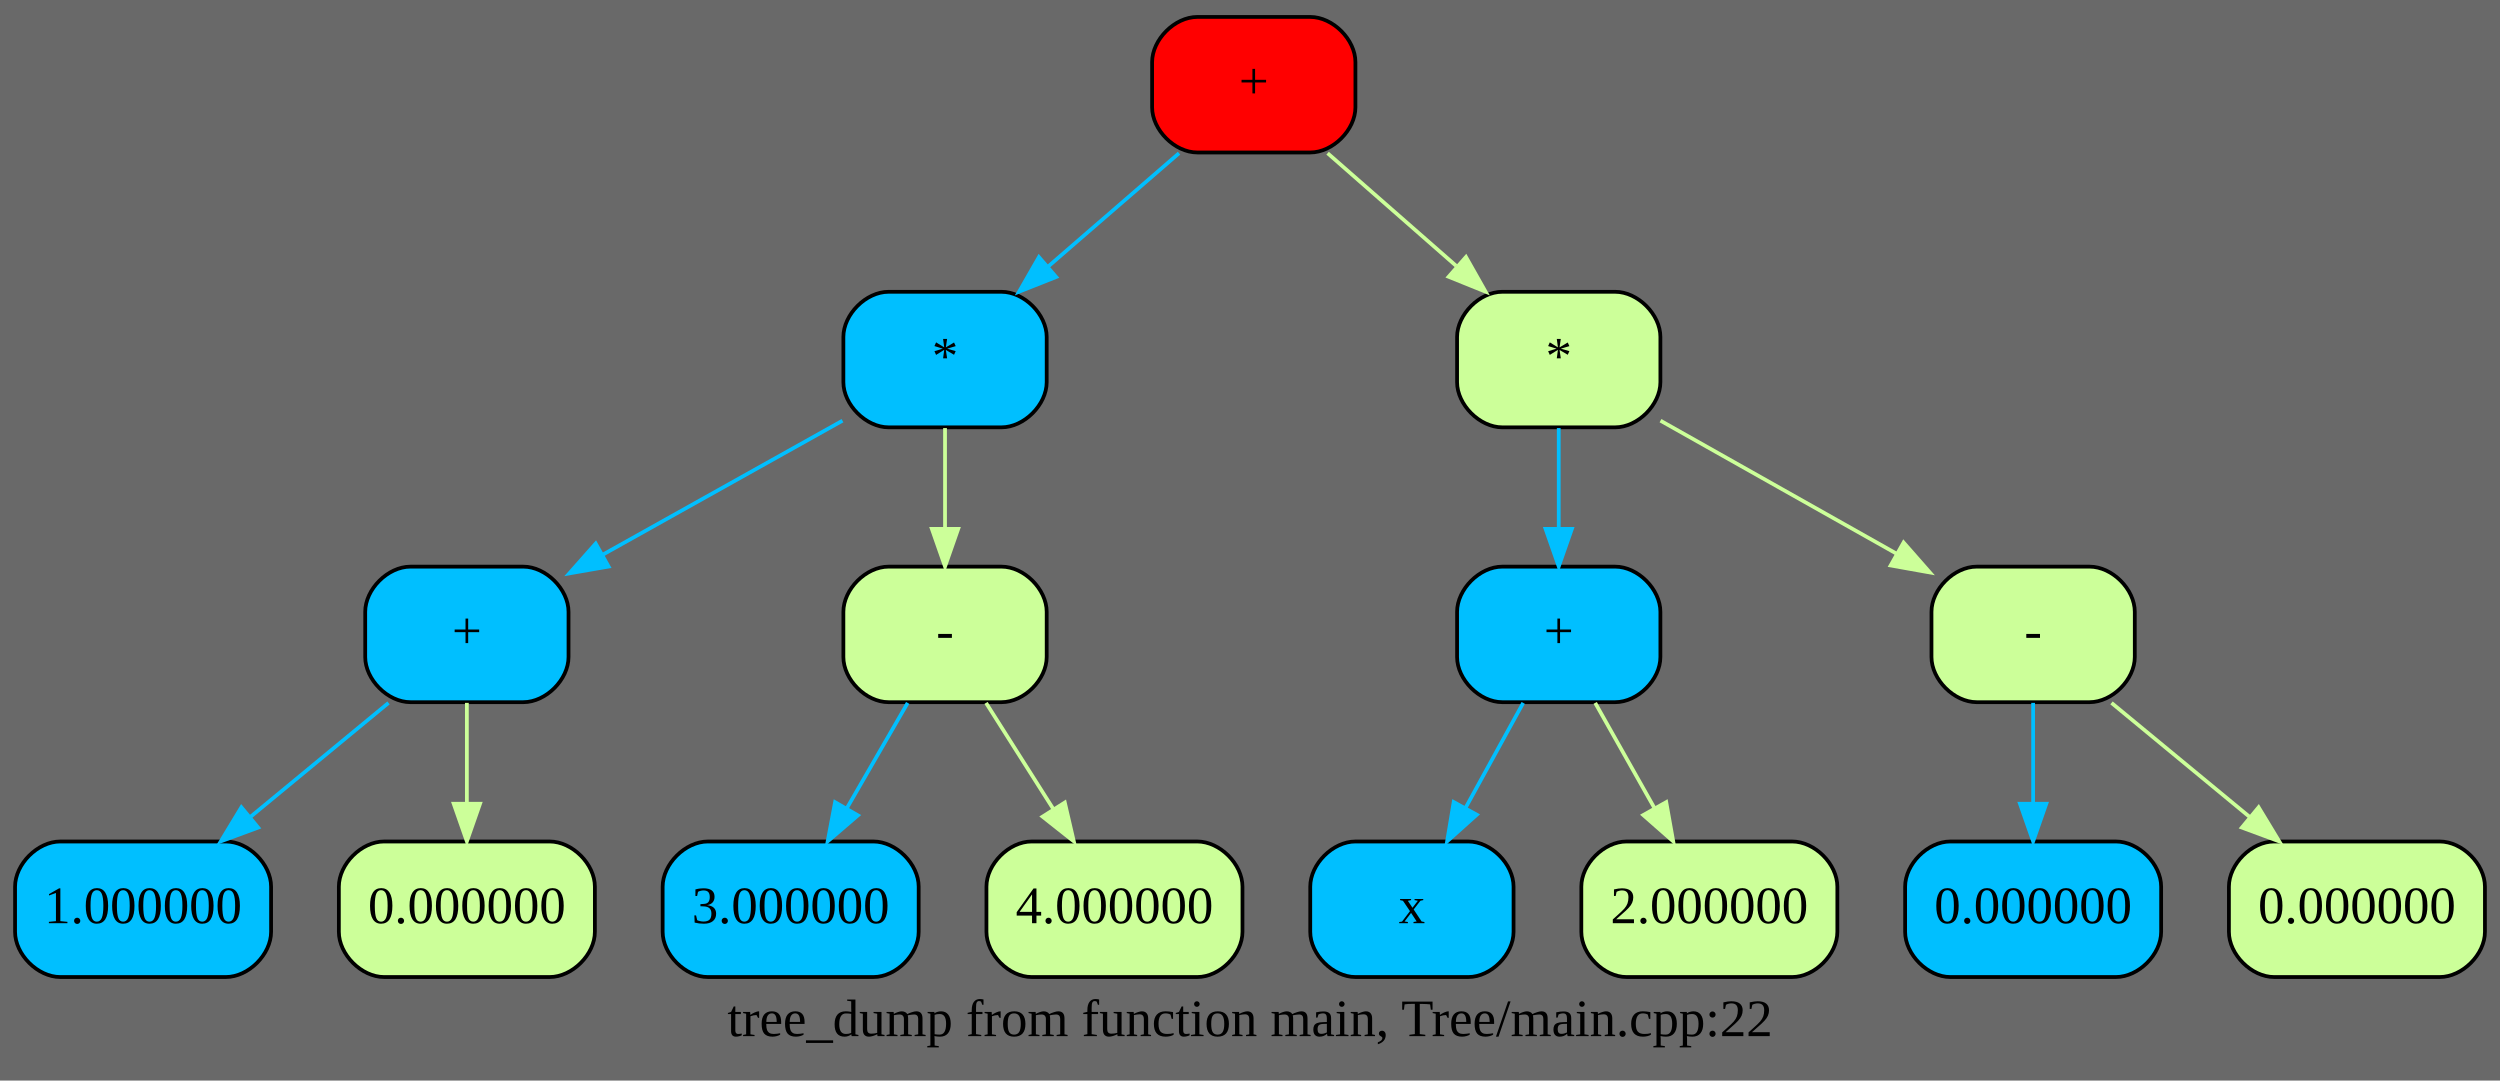
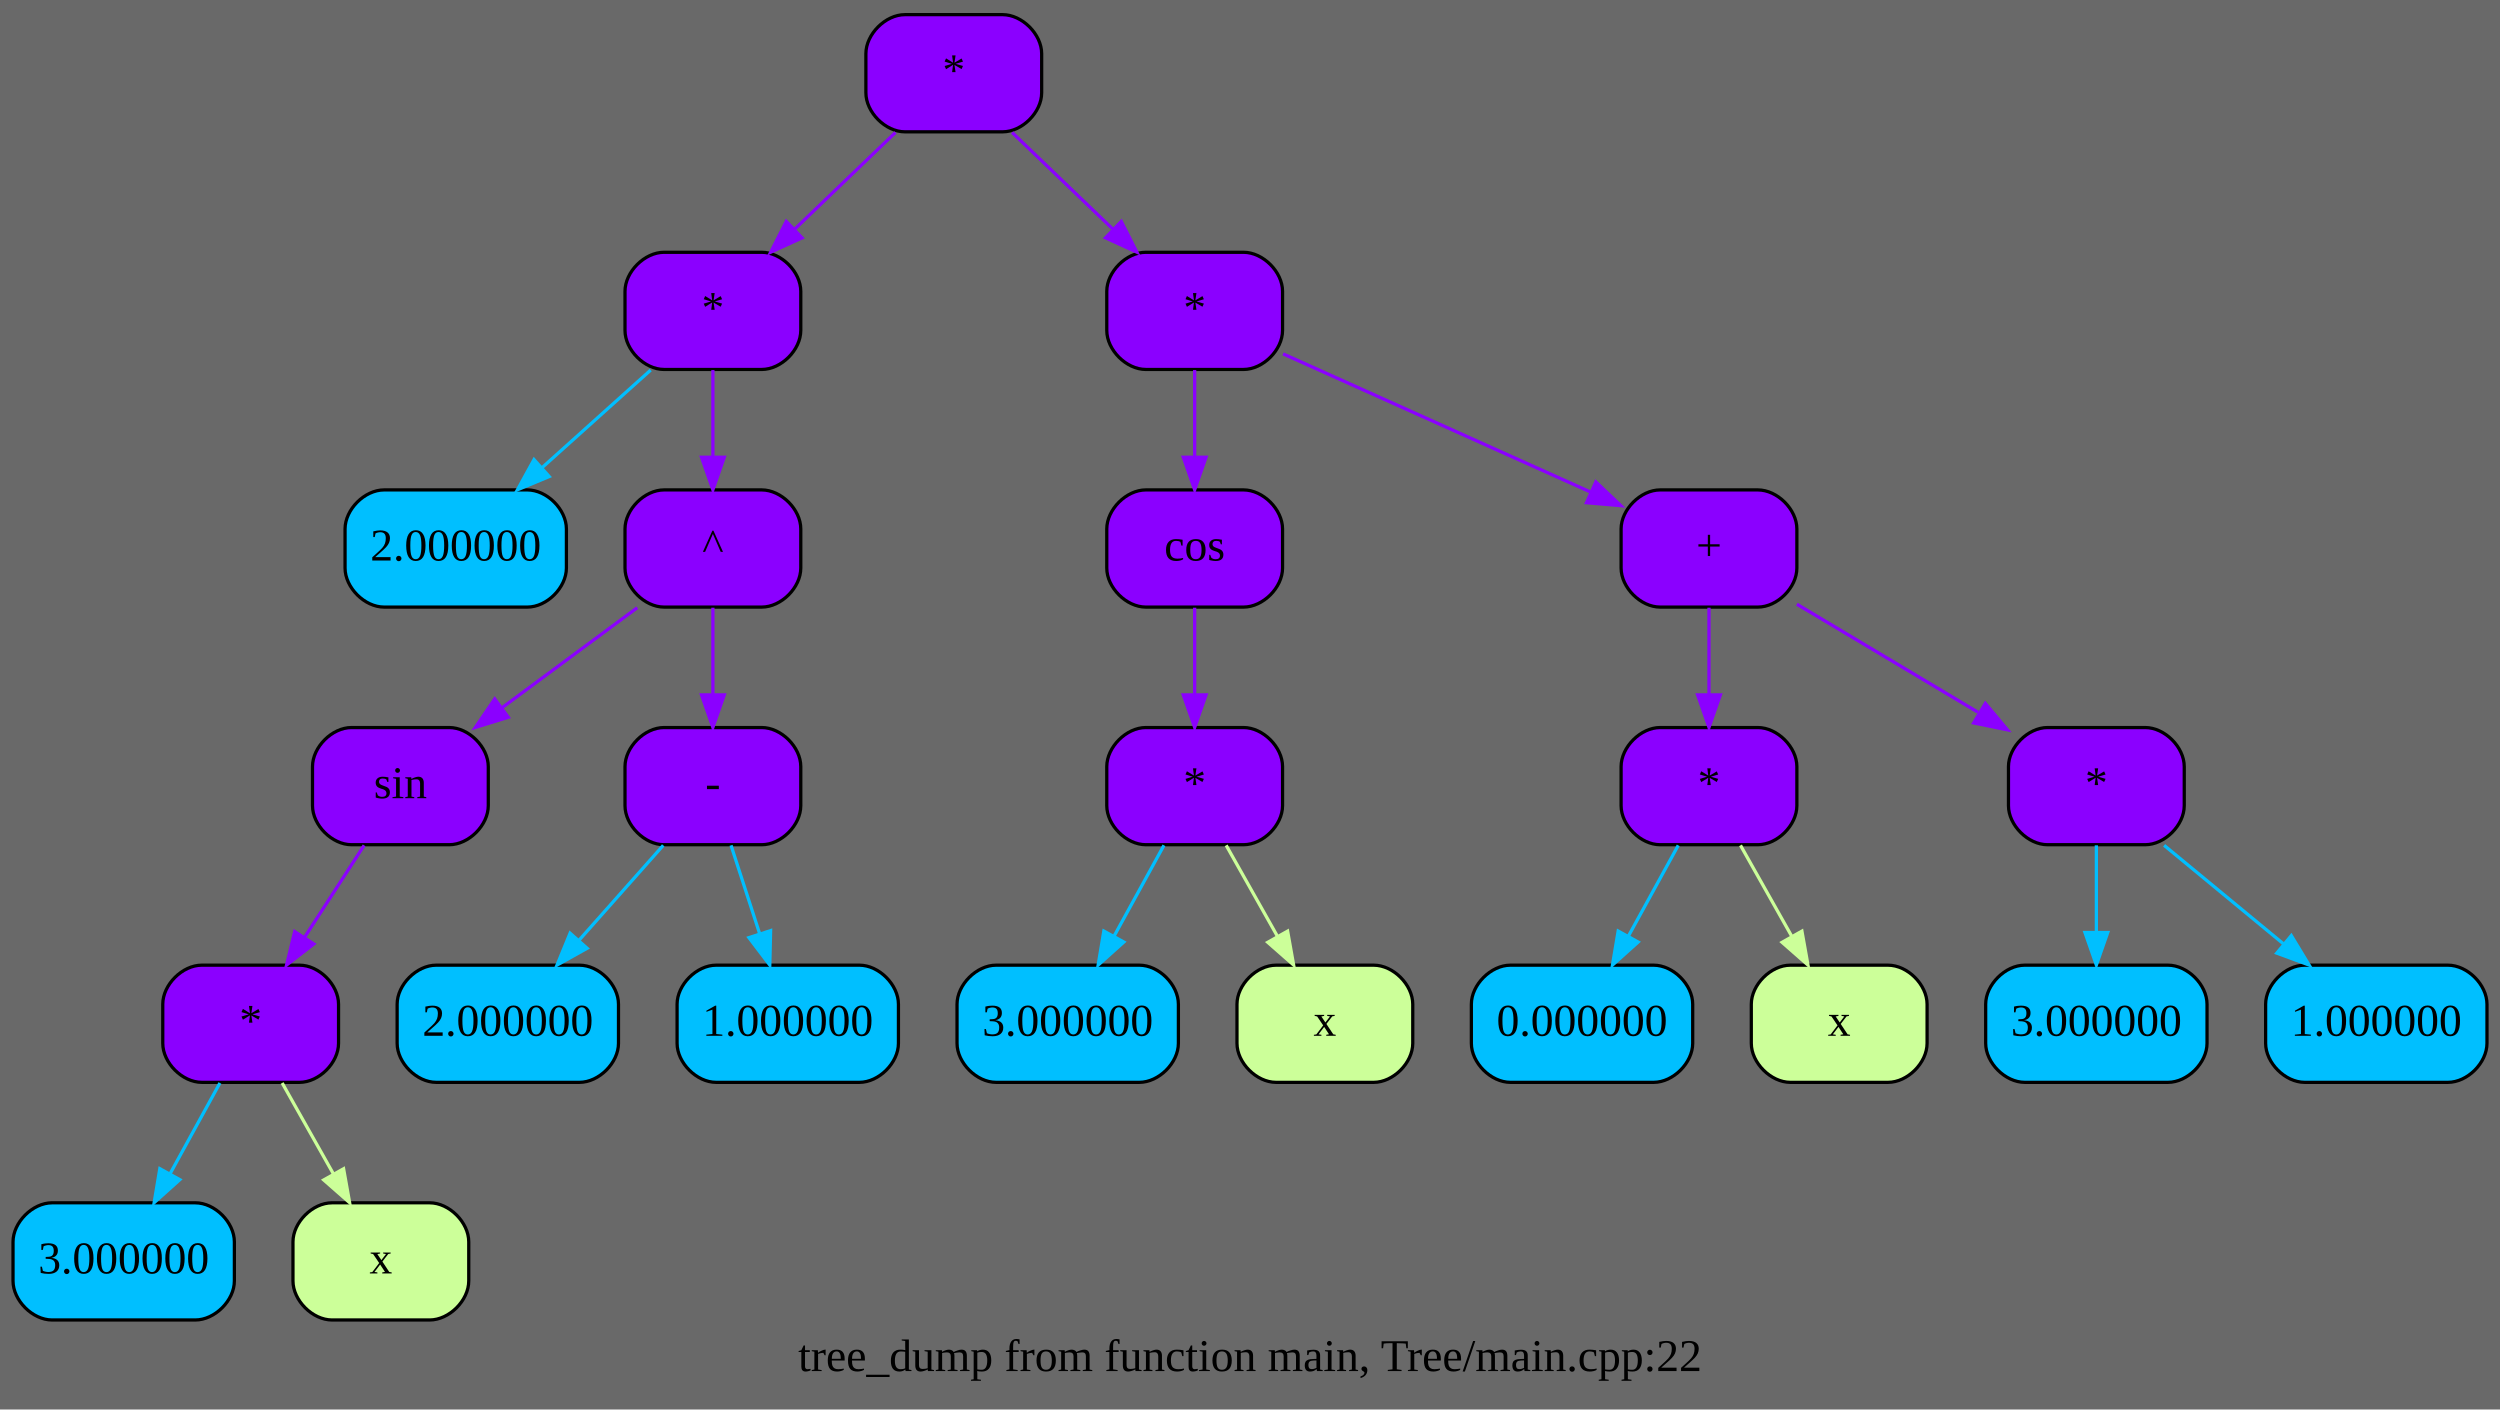
- <svg xmlns="http://www.w3.org/2000/svg" width="664pt" height="287pt" viewBox="0.00 0.00 664.00 287.00">
-   <g id="graph0" class="graph" transform="scale(1 1) rotate(0) translate(4 283)">
-     <polygon fill="#696969" stroke="none" points="-4,4 -4,-283 660,-283 660,4 -4,4" />
-     <text text-anchor="middle" x="328" y="-7.8" font-family="Times New Roman,serif" font-size="14.00">tree_dump from function main, Tree/main.cpp:22</text>
+ <svg xmlns="http://www.w3.org/2000/svg" width="768pt" height="433pt" viewBox="0.00 0.00 768.00 433.00">
+   <g id="graph0" class="graph" transform="scale(1 1) rotate(0) translate(4 429)">
+     <polygon fill="#696969" stroke="none" points="-4,4 -4,-429 764,-429 764,4 -4,4" />
+     <text text-anchor="middle" x="380" y="-7.8" font-family="Times New Roman,serif" font-size="14.00">tree_dump from function main, Tree/main.cpp:22</text>
    <g id="node1" class="node">
-       <path fill="#ff0000" stroke="black" d="M314,-242.5C314,-242.5 344,-242.5 344,-242.5 350,-242.5 356,-248.5 356,-254.5 356,-254.5 356,-266.5 356,-266.5 356,-272.5 350,-278.5 344,-278.5 344,-278.5 314,-278.5 314,-278.5 308,-278.5 302,-272.5 302,-266.5 302,-266.5 302,-254.5 302,-254.5 302,-248.5 308,-242.5 314,-242.5" />
-       <text text-anchor="middle" x="329" y="-256.8" font-family="Times New Roman,serif" font-size="14.00">+</text>
+       <path fill="#8b00ff" stroke="black" d="M274,-388.5C274,-388.5 304,-388.5 304,-388.5 310,-388.5 316,-394.5 316,-400.5 316,-400.5 316,-412.5 316,-412.5 316,-418.5 310,-424.5 304,-424.5 304,-424.5 274,-424.5 274,-424.5 268,-424.5 262,-418.5 262,-412.5 262,-412.5 262,-400.5 262,-400.5 262,-394.5 268,-388.5 274,-388.5" />
+       <text text-anchor="middle" x="289" y="-402.8" font-family="Times New Roman,serif" font-size="14.00">*</text>
    </g>
    <g id="node2" class="node">
-       <path fill="#00bfff" stroke="black" d="M232,-169.5C232,-169.5 262,-169.5 262,-169.5 268,-169.5 274,-175.5 274,-181.5 274,-181.5 274,-193.5 274,-193.5 274,-199.5 268,-205.5 262,-205.5 262,-205.5 232,-205.5 232,-205.5 226,-205.5 220,-199.5 220,-193.5 220,-193.5 220,-181.5 220,-181.5 220,-175.5 226,-169.5 232,-169.5" />
-       <text text-anchor="middle" x="247" y="-183.8" font-family="Times New Roman,serif" font-size="14.00">*</text>
+       <path fill="#8b00ff" stroke="black" d="M200,-315.5C200,-315.5 230,-315.5 230,-315.5 236,-315.5 242,-321.5 242,-327.5 242,-327.5 242,-339.5 242,-339.5 242,-345.5 236,-351.5 230,-351.5 230,-351.5 200,-351.5 200,-351.5 194,-351.5 188,-345.5 188,-339.5 188,-339.5 188,-327.5 188,-327.5 188,-321.5 194,-315.5 200,-315.5" />
+       <text text-anchor="middle" x="215" y="-329.8" font-family="Times New Roman,serif" font-size="14.00">*</text>
    </g>
    <g id="edge1" class="edge">
-       <path fill="none" stroke="#00bfff" d="M309.15,-242.31C298.67,-233.24 285.66,-221.98 274.26,-212.1" />
-       <polygon fill="#00bfff" stroke="#00bfff" points="276.52,-209.43 266.67,-205.53 271.94,-214.72 276.52,-209.43" />
+       <path fill="none" stroke="#8b00ff" d="M271.09,-388.31C261.82,-379.42 250.34,-368.41 240.19,-358.67" />
+       <polygon fill="#8b00ff" stroke="#8b00ff" points="242.39,-355.93 232.75,-351.53 237.54,-360.98 242.39,-355.93" />
+     </g>
+     <g id="node12" class="node">
+       <path fill="#8b00ff" stroke="black" d="M348,-315.5C348,-315.5 378,-315.5 378,-315.5 384,-315.5 390,-321.5 390,-327.5 390,-327.5 390,-339.5 390,-339.5 390,-345.5 384,-351.5 378,-351.5 378,-351.5 348,-351.5 348,-351.5 342,-351.5 336,-345.5 336,-339.5 336,-339.5 336,-327.5 336,-327.5 336,-321.5 342,-315.5 348,-315.5" />
+       <text text-anchor="middle" x="363" y="-329.8" font-family="Times New Roman,serif" font-size="14.00">*</text>
+     </g>
+     <g id="edge11" class="edge">
+       <path fill="none" stroke="#8b00ff" d="M306.91,-388.31C316.18,-379.42 327.66,-368.41 337.81,-358.67" />
+       <polygon fill="#8b00ff" stroke="#8b00ff" points="340.46,-360.98 345.25,-351.53 335.61,-355.93 340.46,-360.98" />
+     </g>
+     <g id="node3" class="node">
+       <path fill="#00bfff" stroke="black" d="M114,-242.5C114,-242.5 158,-242.5 158,-242.5 164,-242.5 170,-248.5 170,-254.5 170,-254.5 170,-266.5 170,-266.5 170,-272.5 164,-278.5 158,-278.5 158,-278.5 114,-278.5 114,-278.5 108,-278.5 102,-272.5 102,-266.5 102,-266.5 102,-254.5 102,-254.5 102,-248.5 108,-242.5 114,-242.5" />
+       <text text-anchor="middle" x="136" y="-256.8" font-family="Times New Roman,serif" font-size="14.00">2.000000</text>
+     </g>
+     <g id="edge2" class="edge">
+       <path fill="none" stroke="#00bfff" d="M195.88,-315.31C185.88,-306.33 173.49,-295.19 162.58,-285.39" />
+       <polygon fill="#00bfff" stroke="#00bfff" points="164.72,-282.61 154.95,-278.53 160.05,-287.82 164.72,-282.61" />
+     </g>
+     <g id="node4" class="node">
+       <path fill="#8b00ff" stroke="black" d="M200,-242.5C200,-242.5 230,-242.5 230,-242.5 236,-242.5 242,-248.5 242,-254.5 242,-254.5 242,-266.5 242,-266.5 242,-272.5 236,-278.5 230,-278.5 230,-278.5 200,-278.5 200,-278.5 194,-278.5 188,-272.5 188,-266.5 188,-266.5 188,-254.5 188,-254.5 188,-248.5 194,-242.5 200,-242.5" />
+       <text text-anchor="middle" x="215" y="-256.8" font-family="Times New Roman,serif" font-size="14.00">^</text>
+     </g>
+     <g id="edge3" class="edge">
+       <path fill="none" stroke="#8b00ff" d="M215,-315.31C215,-307.29 215,-297.55 215,-288.57" />
+       <polygon fill="#8b00ff" stroke="#8b00ff" points="218.5,-288.53 215,-278.53 211.5,-288.53 218.5,-288.53" />
+     </g>
+     <g id="node5" class="node">
+       <path fill="#8b00ff" stroke="black" d="M104,-169.5C104,-169.5 134,-169.5 134,-169.5 140,-169.5 146,-175.5 146,-181.5 146,-181.5 146,-193.5 146,-193.5 146,-199.5 140,-205.5 134,-205.5 134,-205.5 104,-205.5 104,-205.5 98,-205.5 92,-199.5 92,-193.5 92,-193.5 92,-181.5 92,-181.5 92,-175.5 98,-169.5 104,-169.5" />
+       <text text-anchor="middle" x="119" y="-183.8" font-family="Times New Roman,serif" font-size="14.00">sin</text>
+     </g>
+     <g id="edge4" class="edge">
+       <path fill="none" stroke="#8b00ff" d="M191.76,-242.31C179.26,-233.07 163.68,-221.54 150.14,-211.53" />
+       <polygon fill="#8b00ff" stroke="#8b00ff" points="152.15,-208.66 142.02,-205.53 147.98,-214.29 152.15,-208.66" />
    </g>
    <g id="node9" class="node">
-       <path fill="#ccff99" stroke="black" d="M395,-169.5C395,-169.5 425,-169.5 425,-169.5 431,-169.5 437,-175.5 437,-181.5 437,-181.5 437,-193.5 437,-193.5 437,-199.5 431,-205.5 425,-205.5 425,-205.5 395,-205.5 395,-205.5 389,-205.5 383,-199.5 383,-193.5 383,-193.5 383,-181.5 383,-181.5 383,-175.5 389,-169.5 395,-169.5" />
-       <text text-anchor="middle" x="410" y="-183.8" font-family="Times New Roman,serif" font-size="14.00">*</text>
+       <path fill="#8b00ff" stroke="black" d="M200,-169.5C200,-169.5 230,-169.5 230,-169.5 236,-169.5 242,-175.5 242,-181.5 242,-181.5 242,-193.5 242,-193.5 242,-199.5 236,-205.5 230,-205.5 230,-205.5 200,-205.5 200,-205.5 194,-205.5 188,-199.5 188,-193.5 188,-193.5 188,-181.5 188,-181.5 188,-175.5 194,-169.5 200,-169.5" />
+       <text text-anchor="middle" x="215" y="-183.8" font-family="Times New Roman,serif" font-size="14.00">-</text>
    </g>
    <g id="edge8" class="edge">
-       <path fill="none" stroke="#ccff99" d="M348.61,-242.31C358.86,-233.33 371.56,-222.19 382.75,-212.39" />
-       <polygon fill="#ccff99" stroke="#ccff99" points="385.36,-214.75 390.57,-205.53 380.75,-209.49 385.36,-214.75" />
-     </g>
-     <g id="node3" class="node">
-       <path fill="#00bfff" stroke="black" d="M105,-96.5C105,-96.5 135,-96.5 135,-96.5 141,-96.5 147,-102.5 147,-108.5 147,-108.5 147,-120.5 147,-120.5 147,-126.5 141,-132.5 135,-132.5 135,-132.5 105,-132.5 105,-132.5 99,-132.5 93,-126.5 93,-120.5 93,-120.5 93,-108.5 93,-108.5 93,-102.5 99,-96.5 105,-96.5" />
-       <text text-anchor="middle" x="120" y="-110.8" font-family="Times New Roman,serif" font-size="14.00">+</text>
-     </g>
-     <g id="edge2" class="edge">
-       <path fill="none" stroke="#00bfff" d="M219.76,-171.27C201.17,-160.88 176.36,-147.01 156.13,-135.7" />
-       <polygon fill="#00bfff" stroke="#00bfff" points="157.64,-132.53 147.2,-130.71 154.22,-138.64 157.64,-132.53" />
+       <path fill="none" stroke="#8b00ff" d="M215,-242.31C215,-234.29 215,-224.55 215,-215.57" />
+       <polygon fill="#8b00ff" stroke="#8b00ff" points="218.5,-215.53 215,-205.53 211.5,-215.53 218.5,-215.53" />
    </g>
    <g id="node6" class="node">
-       <path fill="#ccff99" stroke="black" d="M232,-96.5C232,-96.5 262,-96.5 262,-96.5 268,-96.5 274,-102.5 274,-108.5 274,-108.5 274,-120.5 274,-120.5 274,-126.5 268,-132.5 262,-132.5 262,-132.5 232,-132.5 232,-132.5 226,-132.5 220,-126.5 220,-120.5 220,-120.5 220,-108.5 220,-108.5 220,-102.5 226,-96.5 232,-96.5" />
-       <text text-anchor="middle" x="247" y="-110.8" font-family="Times New Roman,serif" font-size="14.00">-</text>
+       <path fill="#8b00ff" stroke="black" d="M58,-96.5C58,-96.5 88,-96.5 88,-96.5 94,-96.5 100,-102.5 100,-108.5 100,-108.5 100,-120.5 100,-120.5 100,-126.5 94,-132.5 88,-132.5 88,-132.5 58,-132.5 58,-132.5 52,-132.5 46,-126.5 46,-120.5 46,-120.5 46,-108.5 46,-108.5 46,-102.5 52,-96.5 58,-96.5" />
+       <text text-anchor="middle" x="73" y="-110.8" font-family="Times New Roman,serif" font-size="14.00">*</text>
    </g>
    <g id="edge5" class="edge">
-       <path fill="none" stroke="#ccff99" d="M247,-169.31C247,-161.29 247,-151.55 247,-142.57" />
-       <polygon fill="#ccff99" stroke="#ccff99" points="250.5,-142.53 247,-132.53 243.5,-142.53 250.5,-142.53" />
-     </g>
-     <g id="node4" class="node">
-       <path fill="#00bfff" stroke="black" d="M12,-23.5C12,-23.5 56,-23.5 56,-23.5 62,-23.5 68,-29.5 68,-35.5 68,-35.5 68,-47.5 68,-47.5 68,-53.5 62,-59.5 56,-59.5 56,-59.5 12,-59.5 12,-59.5 6,-59.5 0,-53.5 0,-47.5 0,-47.5 0,-35.5 0,-35.5 0,-29.5 6,-23.5 12,-23.5" />
-       <text text-anchor="middle" x="34" y="-37.8" font-family="Times New Roman,serif" font-size="14.00">1.000000</text>
-     </g>
-     <g id="edge3" class="edge">
-       <path fill="none" stroke="#00bfff" d="M99.18,-96.31C88.2,-87.24 74.55,-75.98 62.59,-66.1" />
-       <polygon fill="#00bfff" stroke="#00bfff" points="64.57,-63.2 54.63,-59.53 60.11,-68.59 64.57,-63.2" />
-     </g>
-     <g id="node5" class="node">
-       <path fill="#ccff99" stroke="black" d="M98,-23.5C98,-23.5 142,-23.5 142,-23.5 148,-23.5 154,-29.5 154,-35.5 154,-35.5 154,-47.5 154,-47.5 154,-53.5 148,-59.5 142,-59.5 142,-59.5 98,-59.5 98,-59.5 92,-59.5 86,-53.5 86,-47.5 86,-47.5 86,-35.5 86,-35.5 86,-29.5 92,-23.5 98,-23.5" />
-       <text text-anchor="middle" x="120" y="-37.8" font-family="Times New Roman,serif" font-size="14.00">0.000000</text>
-     </g>
-     <g id="edge4" class="edge">
-       <path fill="none" stroke="#ccff99" d="M120,-96.31C120,-88.29 120,-78.55 120,-69.57" />
-       <polygon fill="#ccff99" stroke="#ccff99" points="123.5,-69.53 120,-59.53 116.5,-69.53 123.5,-69.53" />
+       <path fill="none" stroke="#8b00ff" d="M107.86,-169.31C102.38,-160.85 95.67,-150.48 89.59,-141.11" />
+       <polygon fill="#8b00ff" stroke="#8b00ff" points="92.41,-139.02 84.03,-132.53 86.53,-142.82 92.41,-139.02" />
    </g>
    <g id="node7" class="node">
-       <path fill="#00bfff" stroke="black" d="M184,-23.5C184,-23.5 228,-23.5 228,-23.5 234,-23.5 240,-29.5 240,-35.5 240,-35.5 240,-47.5 240,-47.5 240,-53.5 234,-59.5 228,-59.5 228,-59.5 184,-59.5 184,-59.5 178,-59.5 172,-53.5 172,-47.5 172,-47.5 172,-35.5 172,-35.5 172,-29.5 178,-23.5 184,-23.5" />
-       <text text-anchor="middle" x="206" y="-37.8" font-family="Times New Roman,serif" font-size="14.00">3.000000</text>
+       <path fill="#00bfff" stroke="black" d="M12,-23.5C12,-23.5 56,-23.5 56,-23.5 62,-23.5 68,-29.5 68,-35.5 68,-35.5 68,-47.5 68,-47.5 68,-53.5 62,-59.5 56,-59.5 56,-59.5 12,-59.5 12,-59.5 6,-59.5 0,-53.5 0,-47.5 0,-47.5 0,-35.5 0,-35.5 0,-29.5 6,-23.5 12,-23.5" />
+       <text text-anchor="middle" x="34" y="-37.8" font-family="Times New Roman,serif" font-size="14.00">3.000000</text>
    </g>
    <g id="edge6" class="edge">
-       <path fill="none" stroke="#00bfff" d="M237.08,-96.31C232.24,-87.94 226.33,-77.7 220.96,-68.4" />
-       <polygon fill="#00bfff" stroke="#00bfff" points="223.87,-66.44 215.83,-59.53 217.8,-69.94 223.87,-66.44" />
+       <path fill="none" stroke="#00bfff" d="M63.56,-96.31C58.96,-87.94 53.33,-77.7 48.23,-68.4" />
+       <polygon fill="#00bfff" stroke="#00bfff" points="51.24,-66.61 43.35,-59.53 45.1,-69.98 51.24,-66.61" />
    </g>
    <g id="node8" class="node">
-       <path fill="#ccff99" stroke="black" d="M270,-23.5C270,-23.5 314,-23.5 314,-23.5 320,-23.5 326,-29.5 326,-35.5 326,-35.5 326,-47.5 326,-47.5 326,-53.5 320,-59.5 314,-59.5 314,-59.5 270,-59.5 270,-59.5 264,-59.5 258,-53.5 258,-47.5 258,-47.5 258,-35.5 258,-35.5 258,-29.5 264,-23.5 270,-23.5" />
-       <text text-anchor="middle" x="292" y="-37.8" font-family="Times New Roman,serif" font-size="14.00">4.000000</text>
+       <path fill="#ccff99" stroke="black" d="M98,-23.5C98,-23.5 128,-23.5 128,-23.5 134,-23.5 140,-29.5 140,-35.5 140,-35.5 140,-47.5 140,-47.5 140,-53.5 134,-59.5 128,-59.5 128,-59.5 98,-59.5 98,-59.5 92,-59.5 86,-53.5 86,-47.5 86,-47.5 86,-35.5 86,-35.5 86,-29.5 92,-23.5 98,-23.5" />
+       <text text-anchor="middle" x="113" y="-37.8" font-family="Times New Roman,serif" font-size="14.00">x</text>
    </g>
    <g id="edge7" class="edge">
-       <path fill="none" stroke="#ccff99" d="M257.89,-96.31C263.25,-87.85 269.83,-77.48 275.77,-68.11" />
-       <polygon fill="#ccff99" stroke="#ccff99" points="278.81,-69.85 281.21,-59.53 272.9,-66.1 278.81,-69.85" />
+       <path fill="none" stroke="#ccff99" d="M82.68,-96.31C87.4,-87.94 93.17,-77.7 98.41,-68.4" />
+       <polygon fill="#ccff99" stroke="#ccff99" points="101.55,-69.96 103.41,-59.53 95.45,-66.52 101.55,-69.96" />
    </g>
    <g id="node10" class="node">
-       <path fill="#00bfff" stroke="black" d="M395,-96.5C395,-96.5 425,-96.5 425,-96.5 431,-96.5 437,-102.5 437,-108.5 437,-108.5 437,-120.5 437,-120.5 437,-126.5 431,-132.5 425,-132.5 425,-132.5 395,-132.5 395,-132.5 389,-132.5 383,-126.5 383,-120.5 383,-120.5 383,-108.5 383,-108.5 383,-102.5 389,-96.5 395,-96.5" />
-       <text text-anchor="middle" x="410" y="-110.8" font-family="Times New Roman,serif" font-size="14.00">+</text>
+       <path fill="#00bfff" stroke="black" d="M130,-96.5C130,-96.5 174,-96.5 174,-96.5 180,-96.5 186,-102.5 186,-108.5 186,-108.5 186,-120.5 186,-120.5 186,-126.5 180,-132.5 174,-132.5 174,-132.5 130,-132.5 130,-132.5 124,-132.5 118,-126.5 118,-120.5 118,-120.5 118,-108.5 118,-108.5 118,-102.5 124,-96.5 130,-96.5" />
+       <text text-anchor="middle" x="152" y="-110.8" font-family="Times New Roman,serif" font-size="14.00">2.000000</text>
    </g>
    <g id="edge9" class="edge">
-       <path fill="none" stroke="#00bfff" d="M410,-169.31C410,-161.29 410,-151.55 410,-142.57" />
-       <polygon fill="#00bfff" stroke="#00bfff" points="413.5,-142.53 410,-132.53 406.5,-142.53 413.5,-142.53" />
+       <path fill="none" stroke="#00bfff" d="M199.75,-169.31C192.01,-160.59 182.47,-149.84 173.96,-140.25" />
+       <polygon fill="#00bfff" stroke="#00bfff" points="176.37,-137.69 167.11,-132.53 171.13,-142.33 176.37,-137.69" />
+     </g>
+     <g id="node11" class="node">
+       <path fill="#00bfff" stroke="black" d="M216,-96.5C216,-96.5 260,-96.5 260,-96.5 266,-96.5 272,-102.5 272,-108.5 272,-108.5 272,-120.5 272,-120.5 272,-126.5 266,-132.5 260,-132.5 260,-132.5 216,-132.5 216,-132.5 210,-132.5 204,-126.5 204,-120.5 204,-120.5 204,-108.5 204,-108.5 204,-102.5 210,-96.5 216,-96.5" />
+       <text text-anchor="middle" x="238" y="-110.8" font-family="Times New Roman,serif" font-size="14.00">1.000000</text>
+     </g>
+     <g id="edge10" class="edge">
+       <path fill="none" stroke="#00bfff" d="M220.57,-169.31C223.2,-161.2 226.39,-151.34 229.33,-142.28" />
+       <polygon fill="#00bfff" stroke="#00bfff" points="232.73,-143.12 232.48,-132.53 226.07,-140.96 232.73,-143.12" />
    </g>
    <g id="node13" class="node">
-       <path fill="#ccff99" stroke="black" d="M521,-96.5C521,-96.5 551,-96.5 551,-96.5 557,-96.5 563,-102.5 563,-108.5 563,-108.5 563,-120.5 563,-120.5 563,-126.5 557,-132.5 551,-132.5 551,-132.5 521,-132.5 521,-132.5 515,-132.5 509,-126.5 509,-120.5 509,-120.5 509,-108.5 509,-108.5 509,-102.5 515,-96.5 521,-96.5" />
-       <text text-anchor="middle" x="536" y="-110.8" font-family="Times New Roman,serif" font-size="14.00">-</text>
+       <path fill="#8b00ff" stroke="black" d="M348,-242.5C348,-242.5 378,-242.5 378,-242.5 384,-242.5 390,-248.5 390,-254.5 390,-254.5 390,-266.5 390,-266.5 390,-272.5 384,-278.5 378,-278.5 378,-278.5 348,-278.5 348,-278.5 342,-278.5 336,-272.5 336,-266.5 336,-266.5 336,-254.5 336,-254.5 336,-248.5 342,-242.5 348,-242.5" />
+       <text text-anchor="middle" x="363" y="-256.8" font-family="Times New Roman,serif" font-size="14.00">cos</text>
    </g>
    <g id="edge12" class="edge">
-       <path fill="none" stroke="#ccff99" d="M437.03,-171.27C455.34,-160.95 479.75,-147.2 499.74,-135.93" />
-       <polygon fill="#ccff99" stroke="#ccff99" points="501.59,-138.91 508.58,-130.95 498.15,-132.81 501.59,-138.91" />
+       <path fill="none" stroke="#8b00ff" d="M363,-315.31C363,-307.29 363,-297.55 363,-288.57" />
+       <polygon fill="#8b00ff" stroke="#8b00ff" points="366.5,-288.53 363,-278.53 359.5,-288.53 366.5,-288.53" />
    </g>
-     <g id="node11" class="node">
-       <path fill="#00bfff" stroke="black" d="M356,-23.5C356,-23.5 386,-23.5 386,-23.5 392,-23.5 398,-29.5 398,-35.5 398,-35.5 398,-47.5 398,-47.5 398,-53.5 392,-59.5 386,-59.5 386,-59.5 356,-59.5 356,-59.5 350,-59.5 344,-53.5 344,-47.5 344,-47.5 344,-35.5 344,-35.5 344,-29.5 350,-23.5 356,-23.5" />
-       <text text-anchor="middle" x="371" y="-37.8" font-family="Times New Roman,serif" font-size="14.00">x</text>
+     <g id="node17" class="node">
+       <path fill="#8b00ff" stroke="black" d="M506,-242.5C506,-242.5 536,-242.5 536,-242.5 542,-242.5 548,-248.5 548,-254.5 548,-254.5 548,-266.5 548,-266.5 548,-272.5 542,-278.5 536,-278.5 536,-278.5 506,-278.5 506,-278.5 500,-278.5 494,-272.5 494,-266.5 494,-266.5 494,-254.5 494,-254.5 494,-248.5 500,-242.5 506,-242.5" />
+       <text text-anchor="middle" x="521" y="-256.8" font-family="Times New Roman,serif" font-size="14.00">+</text>
    </g>
-     <g id="edge10" class="edge">
-       <path fill="none" stroke="#00bfff" d="M400.56,-96.31C395.96,-87.94 390.33,-77.7 385.23,-68.4" />
-       <polygon fill="#00bfff" stroke="#00bfff" points="388.24,-66.61 380.35,-59.53 382.1,-69.98 388.24,-66.61" />
-     </g>
-     <g id="node12" class="node">
-       <path fill="#ccff99" stroke="black" d="M428,-23.5C428,-23.5 472,-23.5 472,-23.5 478,-23.5 484,-29.5 484,-35.5 484,-35.5 484,-47.5 484,-47.5 484,-53.5 478,-59.5 472,-59.5 472,-59.5 428,-59.5 428,-59.5 422,-59.5 416,-53.5 416,-47.5 416,-47.5 416,-35.5 416,-35.5 416,-29.5 422,-23.5 428,-23.5" />
-       <text text-anchor="middle" x="450" y="-37.8" font-family="Times New Roman,serif" font-size="14.00">2.000000</text>
-     </g>
-     <g id="edge11" class="edge">
-       <path fill="none" stroke="#ccff99" d="M419.68,-96.31C424.4,-87.94 430.17,-77.7 435.41,-68.4" />
-       <polygon fill="#ccff99" stroke="#ccff99" points="438.55,-69.96 440.41,-59.53 432.45,-66.52 438.55,-69.96" />
+     <g id="edge16" class="edge">
+       <path fill="none" stroke="#8b00ff" d="M390.16,-320.29C416.24,-308.58 455.82,-290.79 484.61,-277.85" />
+       <polygon fill="#8b00ff" stroke="#8b00ff" points="486.24,-280.96 493.93,-273.66 483.37,-274.57 486.24,-280.96" />
    </g>
    <g id="node14" class="node">
-       <path fill="#00bfff" stroke="black" d="M514,-23.5C514,-23.5 558,-23.5 558,-23.5 564,-23.5 570,-29.5 570,-35.5 570,-35.5 570,-47.5 570,-47.5 570,-53.5 564,-59.5 558,-59.5 558,-59.5 514,-59.5 514,-59.5 508,-59.5 502,-53.5 502,-47.5 502,-47.5 502,-35.5 502,-35.5 502,-29.5 508,-23.5 514,-23.5" />
-       <text text-anchor="middle" x="536" y="-37.8" font-family="Times New Roman,serif" font-size="14.00">0.000000</text>
+       <path fill="#8b00ff" stroke="black" d="M348,-169.5C348,-169.5 378,-169.5 378,-169.5 384,-169.5 390,-175.5 390,-181.5 390,-181.5 390,-193.5 390,-193.5 390,-199.5 384,-205.5 378,-205.5 378,-205.5 348,-205.5 348,-205.5 342,-205.5 336,-199.5 336,-193.5 336,-193.5 336,-181.5 336,-181.5 336,-175.5 342,-169.5 348,-169.5" />
+       <text text-anchor="middle" x="363" y="-183.8" font-family="Times New Roman,serif" font-size="14.00">*</text>
    </g>
    <g id="edge13" class="edge">
-       <path fill="none" stroke="#00bfff" d="M536,-96.31C536,-88.29 536,-78.55 536,-69.57" />
-       <polygon fill="#00bfff" stroke="#00bfff" points="539.5,-69.53 536,-59.53 532.5,-69.53 539.5,-69.53" />
+       <path fill="none" stroke="#8b00ff" d="M363,-242.31C363,-234.29 363,-224.55 363,-215.57" />
+       <polygon fill="#8b00ff" stroke="#8b00ff" points="366.5,-215.53 363,-205.53 359.5,-215.53 366.5,-215.53" />
    </g>
    <g id="node15" class="node">
-       <path fill="#ccff99" stroke="black" d="M600,-23.5C600,-23.5 644,-23.5 644,-23.5 650,-23.5 656,-29.5 656,-35.5 656,-35.5 656,-47.5 656,-47.5 656,-53.5 650,-59.5 644,-59.5 644,-59.5 600,-59.5 600,-59.5 594,-59.5 588,-53.5 588,-47.5 588,-47.5 588,-35.5 588,-35.5 588,-29.5 594,-23.5 600,-23.5" />
-       <text text-anchor="middle" x="622" y="-37.8" font-family="Times New Roman,serif" font-size="14.00">0.000000</text>
+       <path fill="#00bfff" stroke="black" d="M302,-96.5C302,-96.5 346,-96.5 346,-96.5 352,-96.5 358,-102.5 358,-108.5 358,-108.5 358,-120.5 358,-120.5 358,-126.5 352,-132.5 346,-132.5 346,-132.5 302,-132.5 302,-132.5 296,-132.5 290,-126.5 290,-120.5 290,-120.5 290,-108.5 290,-108.5 290,-102.5 296,-96.5 302,-96.5" />
+       <text text-anchor="middle" x="324" y="-110.8" font-family="Times New Roman,serif" font-size="14.00">3.000000</text>
    </g>
    <g id="edge14" class="edge">
-       <path fill="none" stroke="#ccff99" d="M556.82,-96.31C567.8,-87.24 581.45,-75.98 593.41,-66.1" />
-       <polygon fill="#ccff99" stroke="#ccff99" points="595.89,-68.59 601.37,-59.53 591.43,-63.2 595.89,-68.59" />
+       <path fill="none" stroke="#00bfff" d="M353.56,-169.31C348.96,-160.94 343.33,-150.7 338.23,-141.4" />
+       <polygon fill="#00bfff" stroke="#00bfff" points="341.24,-139.61 333.35,-132.53 335.1,-142.98 341.24,-139.61" />
+     </g>
+     <g id="node16" class="node">
+       <path fill="#ccff99" stroke="black" d="M388,-96.5C388,-96.5 418,-96.5 418,-96.5 424,-96.5 430,-102.5 430,-108.5 430,-108.5 430,-120.5 430,-120.5 430,-126.5 424,-132.5 418,-132.5 418,-132.5 388,-132.5 388,-132.5 382,-132.5 376,-126.5 376,-120.5 376,-120.5 376,-108.5 376,-108.5 376,-102.5 382,-96.5 388,-96.5" />
+       <text text-anchor="middle" x="403" y="-110.8" font-family="Times New Roman,serif" font-size="14.00">x</text>
+     </g>
+     <g id="edge15" class="edge">
+       <path fill="none" stroke="#ccff99" d="M372.68,-169.31C377.4,-160.94 383.17,-150.7 388.41,-141.4" />
+       <polygon fill="#ccff99" stroke="#ccff99" points="391.55,-142.96 393.41,-132.53 385.45,-139.52 391.55,-142.96" />
+     </g>
+     <g id="node18" class="node">
+       <path fill="#8b00ff" stroke="black" d="M506,-169.5C506,-169.5 536,-169.5 536,-169.5 542,-169.5 548,-175.5 548,-181.5 548,-181.5 548,-193.5 548,-193.5 548,-199.5 542,-205.5 536,-205.5 536,-205.5 506,-205.5 506,-205.5 500,-205.5 494,-199.5 494,-193.5 494,-193.5 494,-181.5 494,-181.5 494,-175.5 500,-169.5 506,-169.5" />
+       <text text-anchor="middle" x="521" y="-183.8" font-family="Times New Roman,serif" font-size="14.00">*</text>
+     </g>
+     <g id="edge17" class="edge">
+       <path fill="none" stroke="#8b00ff" d="M521,-242.31C521,-234.29 521,-224.55 521,-215.57" />
+       <polygon fill="#8b00ff" stroke="#8b00ff" points="524.5,-215.53 521,-205.53 517.5,-215.53 524.5,-215.53" />
+     </g>
+     <g id="node21" class="node">
+       <path fill="#8b00ff" stroke="black" d="M625,-169.5C625,-169.5 655,-169.5 655,-169.5 661,-169.5 667,-175.5 667,-181.5 667,-181.5 667,-193.5 667,-193.5 667,-199.5 661,-205.5 655,-205.5 655,-205.5 625,-205.5 625,-205.5 619,-205.5 613,-199.5 613,-193.5 613,-193.5 613,-181.5 613,-181.5 613,-175.5 619,-169.5 625,-169.5" />
+       <text text-anchor="middle" x="640" y="-183.8" font-family="Times New Roman,serif" font-size="14.00">*</text>
+     </g>
+     <g id="edge20" class="edge">
+       <path fill="none" stroke="#8b00ff" d="M548,-243.39C564.47,-233.56 585.73,-220.88 603.66,-210.18" />
+       <polygon fill="#8b00ff" stroke="#8b00ff" points="605.9,-212.92 612.69,-204.79 602.31,-206.91 605.9,-212.92" />
+     </g>
+     <g id="node19" class="node">
+       <path fill="#00bfff" stroke="black" d="M460,-96.5C460,-96.5 504,-96.5 504,-96.5 510,-96.5 516,-102.5 516,-108.5 516,-108.5 516,-120.5 516,-120.5 516,-126.5 510,-132.5 504,-132.5 504,-132.5 460,-132.5 460,-132.5 454,-132.5 448,-126.5 448,-120.5 448,-120.5 448,-108.5 448,-108.5 448,-102.5 454,-96.5 460,-96.5" />
+       <text text-anchor="middle" x="482" y="-110.8" font-family="Times New Roman,serif" font-size="14.00">0.000000</text>
+     </g>
+     <g id="edge18" class="edge">
+       <path fill="none" stroke="#00bfff" d="M511.56,-169.31C506.96,-160.94 501.33,-150.7 496.23,-141.4" />
+       <polygon fill="#00bfff" stroke="#00bfff" points="499.24,-139.61 491.35,-132.53 493.1,-142.98 499.24,-139.61" />
+     </g>
+     <g id="node20" class="node">
+       <path fill="#ccff99" stroke="black" d="M546,-96.5C546,-96.5 576,-96.5 576,-96.5 582,-96.5 588,-102.5 588,-108.5 588,-108.5 588,-120.5 588,-120.5 588,-126.5 582,-132.5 576,-132.5 576,-132.5 546,-132.5 546,-132.5 540,-132.5 534,-126.5 534,-120.5 534,-120.5 534,-108.5 534,-108.5 534,-102.5 540,-96.5 546,-96.5" />
+       <text text-anchor="middle" x="561" y="-110.8" font-family="Times New Roman,serif" font-size="14.00">x</text>
+     </g>
+     <g id="edge19" class="edge">
+       <path fill="none" stroke="#ccff99" d="M530.68,-169.31C535.4,-160.94 541.17,-150.7 546.41,-141.4" />
+       <polygon fill="#ccff99" stroke="#ccff99" points="549.55,-142.96 551.41,-132.53 543.45,-139.52 549.55,-142.96" />
+     </g>
+     <g id="node22" class="node">
+       <path fill="#00bfff" stroke="black" d="M618,-96.5C618,-96.5 662,-96.5 662,-96.5 668,-96.5 674,-102.5 674,-108.5 674,-108.5 674,-120.5 674,-120.5 674,-126.5 668,-132.5 662,-132.5 662,-132.5 618,-132.5 618,-132.5 612,-132.5 606,-126.5 606,-120.5 606,-120.5 606,-108.5 606,-108.5 606,-102.5 612,-96.5 618,-96.5" />
+       <text text-anchor="middle" x="640" y="-110.8" font-family="Times New Roman,serif" font-size="14.00">3.000000</text>
+     </g>
+     <g id="edge21" class="edge">
+       <path fill="none" stroke="#00bfff" d="M640,-169.31C640,-161.29 640,-151.55 640,-142.57" />
+       <polygon fill="#00bfff" stroke="#00bfff" points="643.5,-142.53 640,-132.53 636.5,-142.53 643.5,-142.53" />
+     </g>
+     <g id="node23" class="node">
+       <path fill="#00bfff" stroke="black" d="M704,-96.5C704,-96.5 748,-96.5 748,-96.5 754,-96.5 760,-102.5 760,-108.5 760,-108.5 760,-120.5 760,-120.5 760,-126.5 754,-132.5 748,-132.5 748,-132.5 704,-132.5 704,-132.5 698,-132.5 692,-126.5 692,-120.5 692,-120.5 692,-108.5 692,-108.5 692,-102.5 698,-96.5 704,-96.5" />
+       <text text-anchor="middle" x="726" y="-110.8" font-family="Times New Roman,serif" font-size="14.00">1.000000</text>
+     </g>
+     <g id="edge22" class="edge">
+       <path fill="none" stroke="#00bfff" d="M660.82,-169.31C671.8,-160.24 685.45,-148.98 697.41,-139.1" />
+       <polygon fill="#00bfff" stroke="#00bfff" points="699.89,-141.59 705.37,-132.53 695.43,-136.2 699.89,-141.59" />
    </g>
  </g>
</svg>
